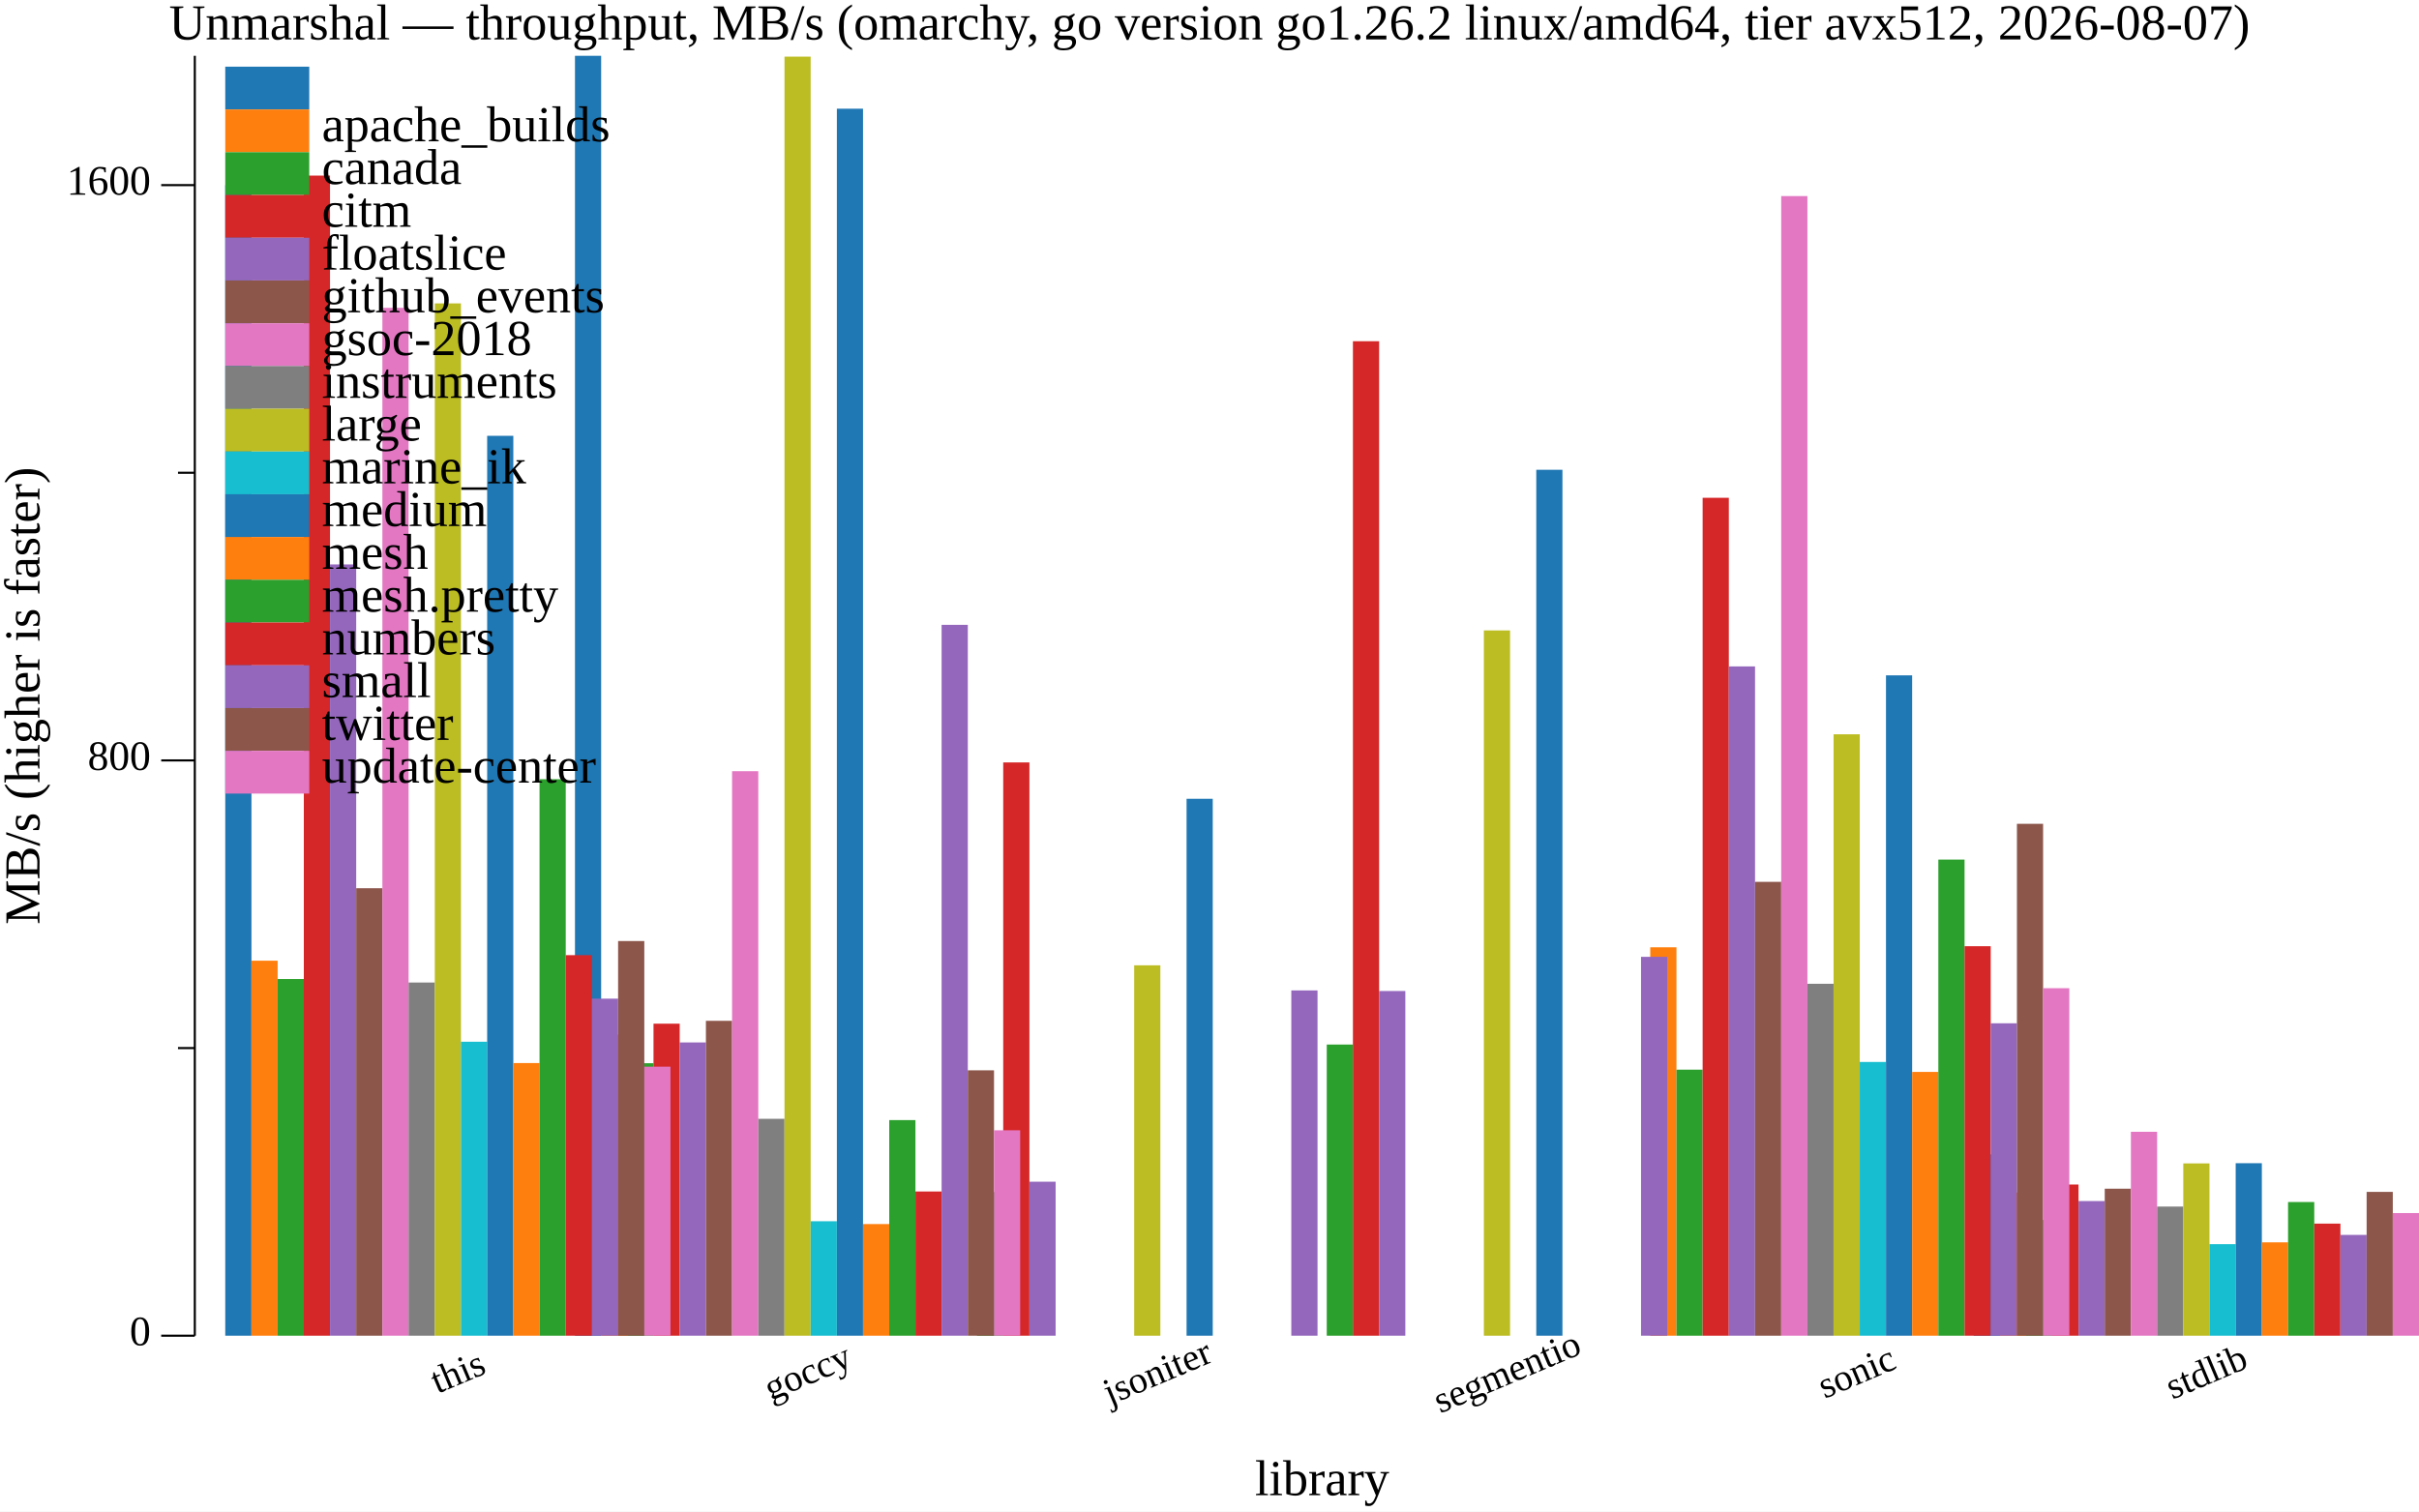
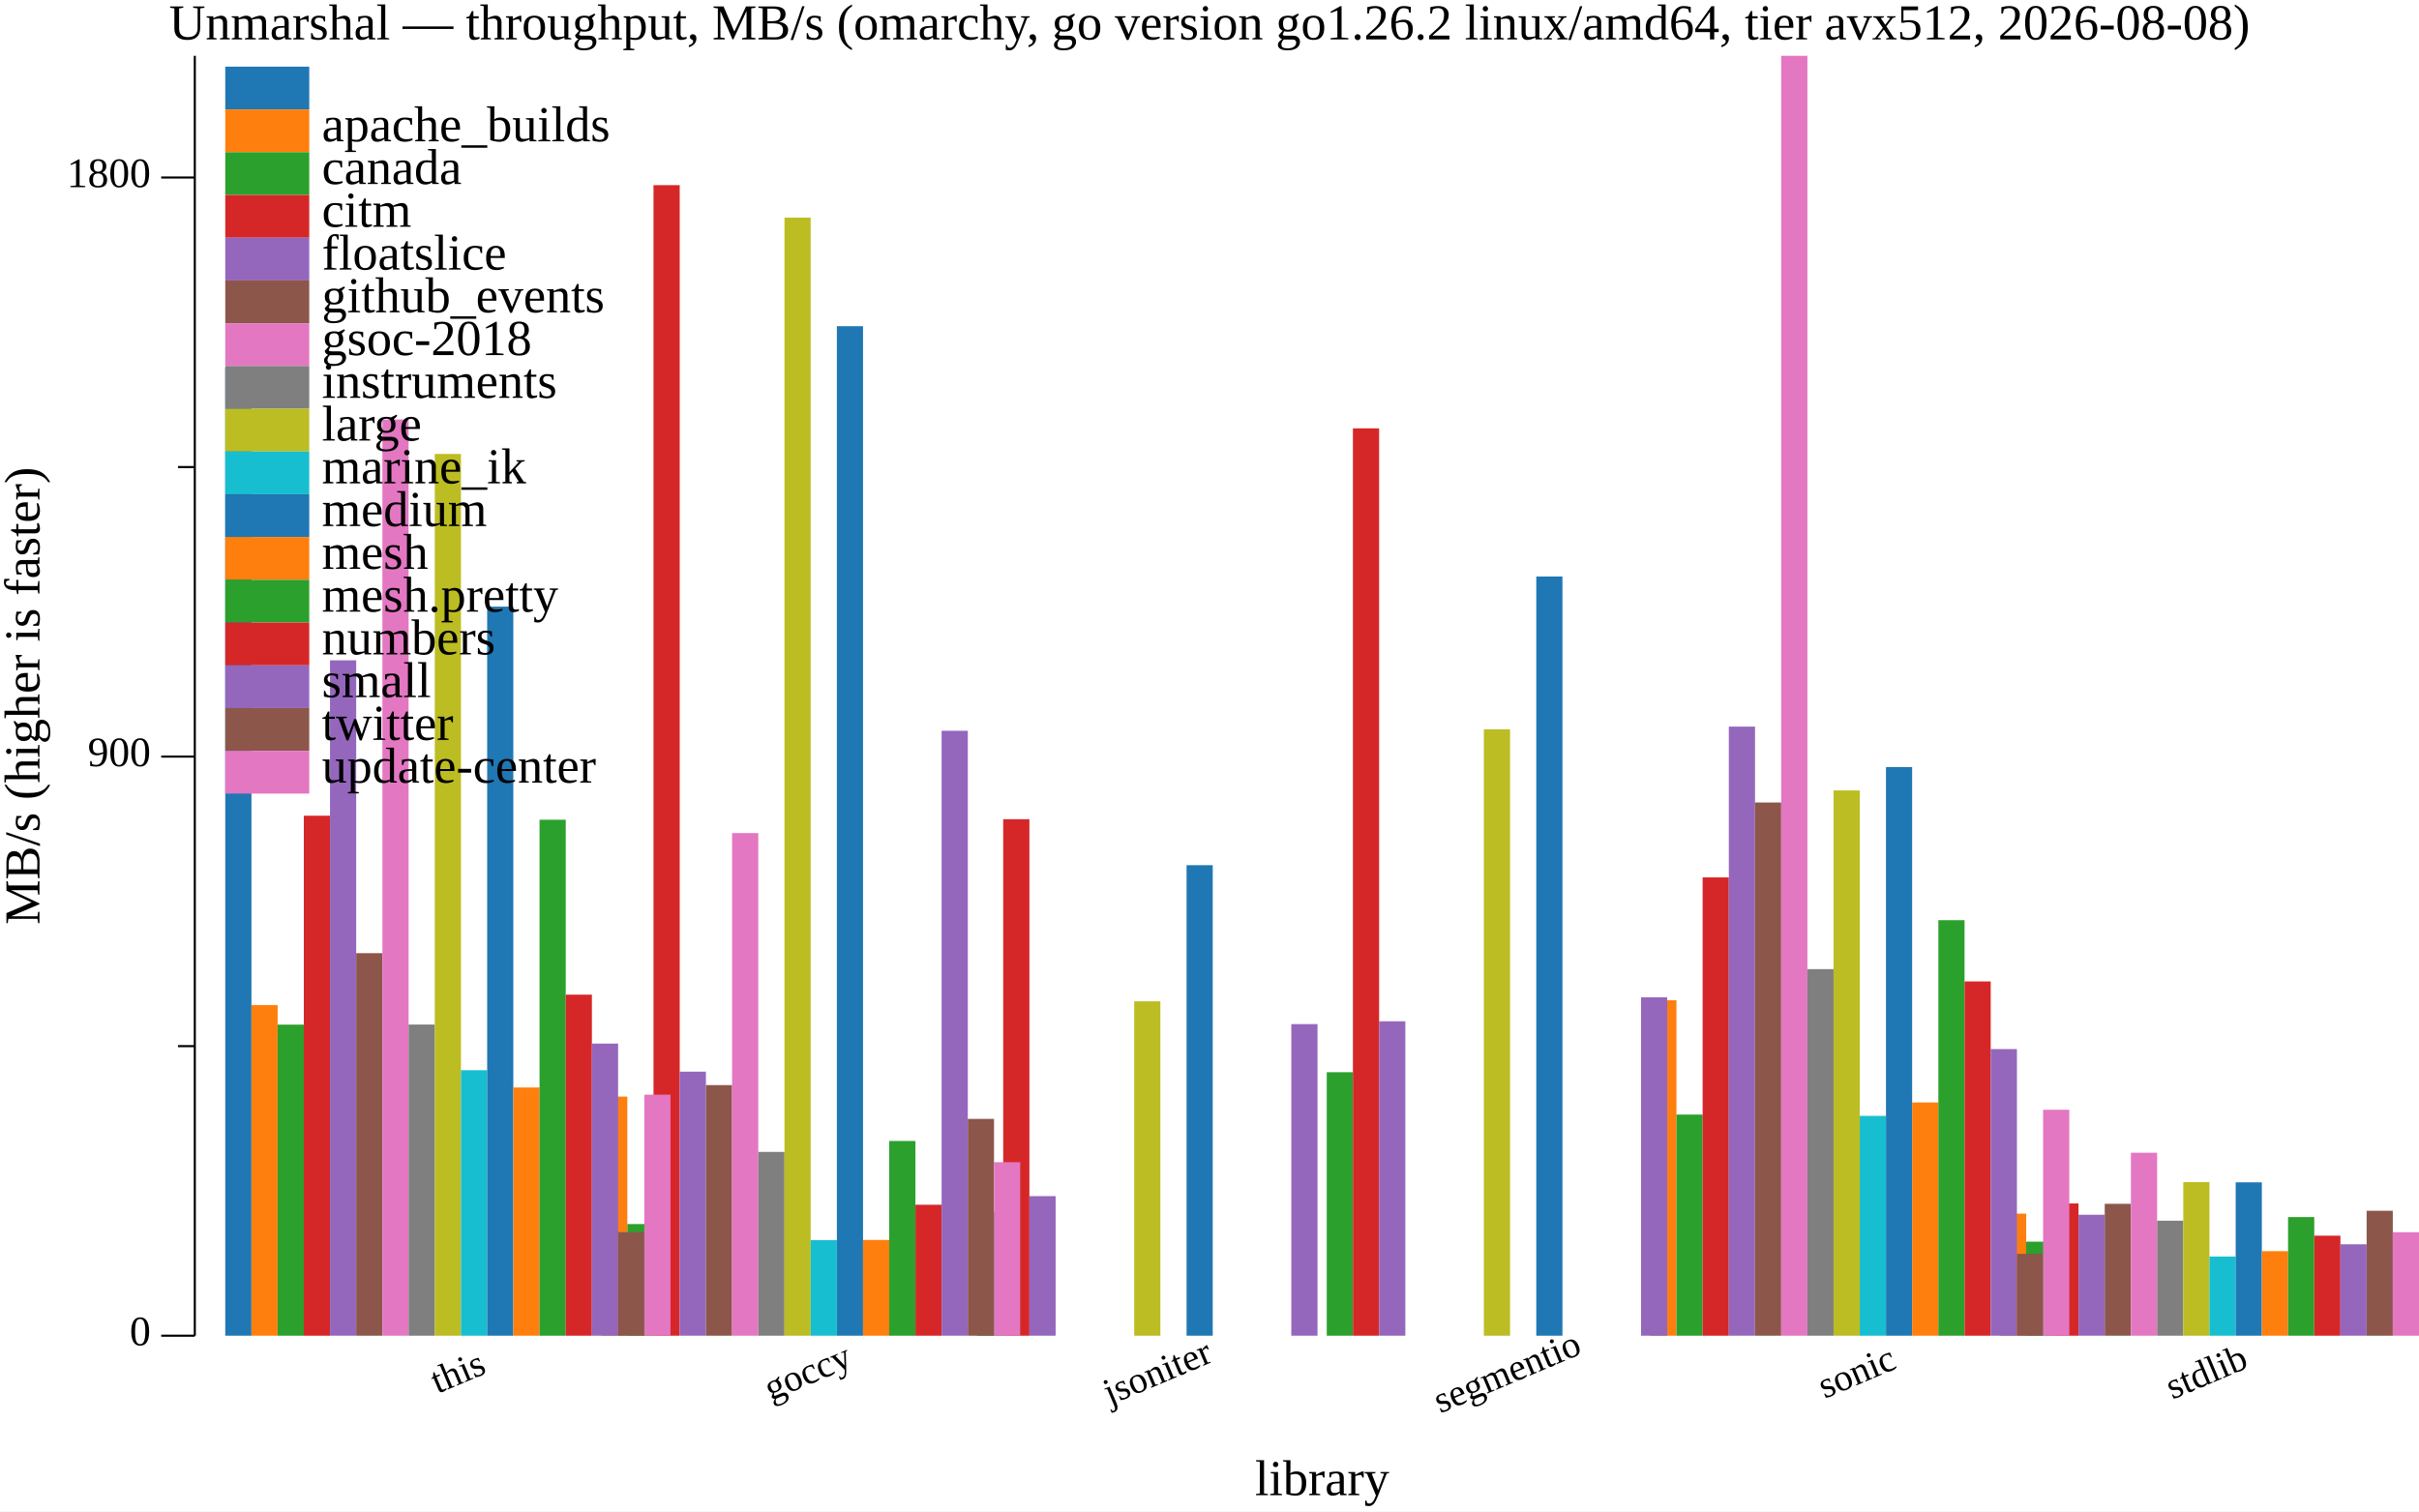
<svg xmlns="http://www.w3.org/2000/svg" width="576pt" height="360pt" viewBox="0 0 576 360">
  <g transform="scale(1, -1) translate(0, -360)">
    <path d="M0,0L576,0L576,360L0,360Z" style="fill:#FFFFFF" />
-     <text x="40.257" y="-350.61" transform="scale(1, -1)" style="font-family:Liberation Serif;font-variant:normal;font-weight:normal;font-style:normal;font-size:12px">Unmarshal — throughput, MB/s (omarchy, go version go1.26.2 linux/amd64, tier avx512, 2026-08-07)</text>
+     <text x="40.257" y="-350.61" transform="scale(1, -1)" style="font-family:Liberation Serif;font-variant:normal;font-weight:normal;font-style:normal;font-size:12px">Unmarshal — throughput, MB/s (omarchy, go version go1.26.2 linux/amd64, tier avx512, 2026-08-08)</text>
    <text x="298.83" y="-3.902" transform="scale(1, -1)" style="font-family:Liberation Serif;font-variant:normal;font-weight:normal;font-style:normal;font-size:12px">library</text>
    <g transform="rotate(22.91831)">
      <text x="106.84" y="14.759" transform="scale(1, -1)" style="font-family:Liberation Serif;font-variant:normal;font-weight:normal;font-style:normal;font-size:9px">this</text>
    </g>
    <g transform="rotate(22.91831)">
      <text x="179.3" y="47.186" transform="scale(1, -1)" style="font-family:Liberation Serif;font-variant:normal;font-weight:normal;font-style:normal;font-size:9px">goccy</text>
    </g>
    <g transform="rotate(22.91831)">
      <text x="253.24" y="79.612" transform="scale(1, -1)" style="font-family:Liberation Serif;font-variant:normal;font-weight:normal;font-style:normal;font-size:9px">jsoniter</text>
    </g>
    <g transform="rotate(22.91831)">
      <text x="324.94" y="112.04" transform="scale(1, -1)" style="font-family:Liberation Serif;font-variant:normal;font-weight:normal;font-style:normal;font-size:9px">segmentio</text>
    </g>
    <g transform="rotate(22.91831)">
      <text x="410.63" y="144.47" transform="scale(1, -1)" style="font-family:Liberation Serif;font-variant:normal;font-weight:normal;font-style:normal;font-size:9px">sonic</text>
    </g>
    <g transform="rotate(22.91831)">
      <text x="486.82" y="176.89" transform="scale(1, -1)" style="font-family:Liberation Serif;font-variant:normal;font-weight:normal;font-style:normal;font-size:9px">stdlib</text>
    </g>
    <g transform="rotate(90)">
      <text x="139.8" y="9.387" transform="scale(1, -1)" style="font-family:Liberation Serif;font-variant:normal;font-weight:normal;font-style:normal;font-size:12px">MB/s (higher is faster)</text>
    </g>
    <text x="30.885" y="-39.59" transform="scale(1, -1)" style="font-family:Liberation Serif;font-variant:normal;font-weight:normal;font-style:normal;font-size:10px">0</text>
-     <text x="20.885" y="-176.61" transform="scale(1, -1)" style="font-family:Liberation Serif;font-variant:normal;font-weight:normal;font-style:normal;font-size:10px">800</text>
-     <text x="15.885" y="-313.63" transform="scale(1, -1)" style="font-family:Liberation Serif;font-variant:normal;font-weight:normal;font-style:normal;font-size:10px">1600</text>
+     <text x="20.885" y="-177.51" transform="scale(1, -1)" style="font-family:Liberation Serif;font-variant:normal;font-weight:normal;font-style:normal;font-size:10px">900</text>
+     <text x="15.885" y="-315.43" transform="scale(1, -1)" style="font-family:Liberation Serif;font-variant:normal;font-weight:normal;font-style:normal;font-size:10px">1800</text>
    <path d="M38.385,41.875L46.385,41.875" style="fill:none;stroke:#000000;stroke-width:0.5" />
-     <path d="M38.385,178.89L46.385,178.89" style="fill:none;stroke:#000000;stroke-width:0.5" />
-     <path d="M38.385,315.91L46.385,315.91" style="fill:none;stroke:#000000;stroke-width:0.5" />
-     <path d="M42.385,110.38L46.385,110.38" style="fill:none;stroke:#000000;stroke-width:0.5" />
-     <path d="M42.385,247.4L46.385,247.4" style="fill:none;stroke:#000000;stroke-width:0.5" />
+     <path d="M38.385,179.8L46.385,179.8" style="fill:none;stroke:#000000;stroke-width:0.5" />
+     <path d="M38.385,317.72L46.385,317.72" style="fill:none;stroke:#000000;stroke-width:0.5" />
+     <path d="M42.385,110.84L46.385,110.84" style="fill:none;stroke:#000000;stroke-width:0.5" />
+     <path d="M42.385,248.76L46.385,248.76" style="fill:none;stroke:#000000;stroke-width:0.5" />
    <path d="M46.385,41.875L46.385,346.71" style="fill:none;stroke:#000000;stroke-width:0.5" />
-     <path d="M53.636,41.875L53.636,315.91L59.873,315.91L59.873,41.875Z" style="fill:#1F77B4" />
-     <path d="M136.91,41.875L136.91,346.71L143.14,346.71L143.14,41.875Z" style="fill:#1F77B4" />
+     <path d="M53.636,41.875L53.636,272.41L59.873,272.41L59.873,41.875Z" style="fill:#1F77B4" />
+     <path d="M136.91,41.875L136.91,41.875L143.14,41.875L143.14,41.875Z" style="fill:#1F77B4" />
    <path d="M220.18,41.875L220.18,41.875L226.41,41.875L226.41,41.875Z" style="fill:#1F77B4" />
    <path d="M303.45,41.875L303.45,41.875L309.68,41.875L309.68,41.875Z" style="fill:#1F77B4" />
    <path d="M386.71,41.875L386.71,41.875L392.95,41.875L392.95,41.875Z" style="fill:#1F77B4" />
-     <path d="M469.98,41.875L469.98,85.05L476.22,85.05L476.22,41.875Z" style="fill:#1F77B4" />
-     <path d="M59.873,41.875L59.873,131.19L66.109,131.19L66.109,41.875Z" style="fill:#FF7F0E" />
-     <path d="M143.14,41.875L143.14,113.55L149.38,113.55L149.38,41.875Z" style="fill:#FF7F0E" />
+     <path d="M469.98,41.875L469.98,41.875L476.22,41.875L476.22,41.875Z" style="fill:#1F77B4" />
+     <path d="M59.873,41.875L59.873,120.61L66.109,120.61L66.109,41.875Z" style="fill:#FF7F0E" />
+     <path d="M143.14,41.875L143.14,98.825L149.38,98.825L149.38,41.875Z" style="fill:#FF7F0E" />
    <path d="M226.41,41.875L226.41,41.875L232.65,41.875L232.65,41.875Z" style="fill:#FF7F0E" />
    <path d="M309.68,41.875L309.68,41.875L315.92,41.875L315.92,41.875Z" style="fill:#FF7F0E" />
-     <path d="M392.95,41.875L392.95,134.38L399.19,134.38L399.19,41.875Z" style="fill:#FF7F0E" />
-     <path d="M476.22,41.875L476.22,75.984L482.46,75.984L482.46,41.875Z" style="fill:#FF7F0E" />
-     <path d="M66.109,41.875L66.109,126.83L72.345,126.83L72.345,41.875Z" style="fill:#2CA02C" />
-     <path d="M149.38,41.875L149.38,106.77L155.61,106.77L155.61,41.875Z" style="fill:#2CA02C" />
-     <path d="M232.65,41.875L232.65,76.08L238.88,76.08L238.88,41.875Z" style="fill:#2CA02C" />
-     <path d="M315.92,41.875L315.92,111.22L322.15,111.22L322.15,41.875Z" style="fill:#2CA02C" />
-     <path d="M399.19,41.875L399.19,105.24L405.42,105.24L405.42,41.875Z" style="fill:#2CA02C" />
-     <path d="M482.46,41.875L482.46,69.433L488.69,69.433L488.69,41.875Z" style="fill:#2CA02C" />
-     <path d="M72.345,41.875L72.345,318.18L78.581,318.18L78.581,41.875Z" style="fill:#D62728" />
-     <path d="M155.61,41.875L155.61,116.19L161.85,116.19L161.85,41.875Z" style="fill:#D62728" />
-     <path d="M238.88,41.875L238.88,178.41L245.12,178.41L245.12,41.875Z" style="fill:#D62728" />
-     <path d="M322.15,41.875L322.15,278.73L328.39,278.73L328.39,41.875Z" style="fill:#D62728" />
-     <path d="M405.42,41.875L405.42,241.44L411.66,241.44L411.66,41.875Z" style="fill:#D62728" />
-     <path d="M488.69,41.875L488.69,77.879L494.93,77.879L494.93,41.875Z" style="fill:#D62728" />
-     <path d="M78.581,41.875L78.581,225.57L84.818,225.57L84.818,41.875Z" style="fill:#9467BD" />
-     <path d="M161.85,41.875L161.85,111.72L168.09,111.72L168.09,41.875Z" style="fill:#9467BD" />
-     <path d="M245.12,41.875L245.12,78.553L251.36,78.553L251.36,41.875Z" style="fill:#9467BD" />
-     <path d="M328.39,41.875L328.39,123.97L334.63,123.97L334.63,41.875Z" style="fill:#9467BD" />
-     <path d="M411.66,41.875L411.66,201.28L417.9,201.28L417.9,41.875Z" style="fill:#9467BD" />
-     <path d="M494.93,41.875L494.93,73.941L501.17,73.941L501.17,41.875Z" style="fill:#9467BD" />
-     <path d="M84.818,41.875L84.818,148.45L91.054,148.45L91.054,41.875Z" style="fill:#8C564B" />
-     <path d="M168.09,41.875L168.09,116.87L174.32,116.87L174.32,41.875Z" style="fill:#8C564B" />
+     <path d="M392.95,41.875L392.95,121.77L399.19,121.77L399.19,41.875Z" style="fill:#FF7F0E" />
+     <path d="M476.22,41.875L476.22,70.947L482.46,70.947L482.46,41.875Z" style="fill:#FF7F0E" />
+     <path d="M66.109,41.875L66.109,115.96L72.345,115.96L72.345,41.875Z" style="fill:#2CA02C" />
+     <path d="M149.38,41.875L149.38,68.464L155.61,68.464L155.61,41.875Z" style="fill:#2CA02C" />
+     <path d="M232.65,41.875L232.65,71.283L238.88,71.283L238.88,41.875Z" style="fill:#2CA02C" />
+     <path d="M315.92,41.875L315.92,104.63L322.15,104.63L322.15,41.875Z" style="fill:#2CA02C" />
+     <path d="M399.19,41.875L399.19,94.537L405.42,94.537L405.42,41.875Z" style="fill:#2CA02C" />
+     <path d="M482.46,41.875L482.46,64.27L488.69,64.27L488.69,41.875Z" style="fill:#2CA02C" />
+     <path d="M72.345,41.875L72.345,165.72L78.581,165.72L78.581,41.875Z" style="fill:#D62728" />
+     <path d="M155.61,41.875L155.61,315.9L161.85,315.9L161.85,41.875Z" style="fill:#D62728" />
+     <path d="M238.88,41.875L238.88,164.89L245.12,164.89L245.12,41.875Z" style="fill:#D62728" />
+     <path d="M322.15,41.875L322.15,257.98L328.39,257.98L328.39,41.875Z" style="fill:#D62728" />
+     <path d="M405.42,41.875L405.42,151.03L411.66,151.03L411.66,41.875Z" style="fill:#D62728" />
+     <path d="M488.69,41.875L488.69,73.373L494.93,73.373L494.93,41.875Z" style="fill:#D62728" />
+     <path d="M78.581,41.875L78.581,202.73L84.818,202.73L84.818,41.875Z" style="fill:#9467BD" />
+     <path d="M161.85,41.875L161.85,104.76L168.09,104.76L168.09,41.875Z" style="fill:#9467BD" />
+     <path d="M245.12,41.875L245.12,75.118L251.36,75.118L251.36,41.875Z" style="fill:#9467BD" />
+     <path d="M328.39,41.875L328.39,116.76L334.63,116.76L334.63,41.875Z" style="fill:#9467BD" />
+     <path d="M411.66,41.875L411.66,186.94L417.9,186.94L417.9,41.875Z" style="fill:#9467BD" />
+     <path d="M494.93,41.875L494.93,70.679L501.17,70.679L501.17,41.875Z" style="fill:#9467BD" />
+     <path d="M84.818,41.875L84.818,132.98L91.054,132.98L91.054,41.875Z" style="fill:#8C564B" />
+     <path d="M168.09,41.875L168.09,101.56L174.32,101.56L174.32,41.875Z" style="fill:#8C564B" />
    <path d="M251.36,41.875L251.36,41.875L257.59,41.875L257.59,41.875Z" style="fill:#8C564B" />
    <path d="M334.63,41.875L334.63,41.875L340.86,41.875L340.86,41.875Z" style="fill:#8C564B" />
-     <path d="M417.9,41.875L417.9,149.97L424.13,149.97L424.13,41.875Z" style="fill:#8C564B" />
-     <path d="M501.17,41.875L501.17,76.887L507.4,76.887L507.4,41.875Z" style="fill:#8C564B" />
-     <path d="M91.054,41.875L91.054,286.68L97.29,286.68L97.29,41.875Z" style="fill:#E377C2" />
-     <path d="M174.32,41.875L174.32,176.32L180.56,176.32L180.56,41.875Z" style="fill:#E377C2" />
+     <path d="M417.9,41.875L417.9,168.87L424.13,168.87L424.13,41.875Z" style="fill:#8C564B" />
+     <path d="M501.17,41.875L501.17,73.287L507.4,73.287L507.4,41.875Z" style="fill:#8C564B" />
+     <path d="M91.054,41.875L91.054,260.09L97.29,260.09L97.29,41.875Z" style="fill:#E377C2" />
+     <path d="M174.32,41.875L174.32,161.58L180.56,161.58L180.56,41.875Z" style="fill:#E377C2" />
    <path d="M257.59,41.875L257.59,41.875L263.83,41.875L263.83,41.875Z" style="fill:#E377C2" />
    <path d="M340.86,41.875L340.86,41.875L347.1,41.875L347.1,41.875Z" style="fill:#E377C2" />
-     <path d="M424.13,41.875L424.13,313.3L430.37,313.3L430.37,41.875Z" style="fill:#E377C2" />
-     <path d="M507.4,41.875L507.4,90.441L513.64,90.441L513.64,41.875Z" style="fill:#E377C2" />
-     <path d="M97.29,41.875L97.29,125.99L103.53,125.99L103.53,41.875Z" style="fill:#7F7F7F" />
-     <path d="M180.56,41.875L180.56,93.531L186.8,93.531L186.8,41.875Z" style="fill:#7F7F7F" />
+     <path d="M424.13,41.875L424.13,346.71L430.37,346.71L430.37,41.875Z" style="fill:#E377C2" />
+     <path d="M507.4,41.875L507.4,85.449L513.64,85.449L513.64,41.875Z" style="fill:#E377C2" />
+     <path d="M97.29,41.875L97.29,115.98L103.53,115.98L103.53,41.875Z" style="fill:#7F7F7F" />
+     <path d="M180.56,41.875L180.56,85.645L186.8,85.645L186.8,41.875Z" style="fill:#7F7F7F" />
    <path d="M263.83,41.875L263.83,41.875L270.07,41.875L270.07,41.875Z" style="fill:#7F7F7F" />
    <path d="M347.1,41.875L347.1,41.875L353.33,41.875L353.33,41.875Z" style="fill:#7F7F7F" />
-     <path d="M430.37,41.875L430.37,125.69L436.6,125.69L436.6,41.875Z" style="fill:#7F7F7F" />
-     <path d="M513.64,41.875L513.64,72.631L519.87,72.631L519.87,41.875Z" style="fill:#7F7F7F" />
-     <path d="M103.53,41.875L103.53,287.74L109.76,287.74L109.76,41.875Z" style="fill:#BCBD22" />
-     <path d="M186.8,41.875L186.8,346.51L193.03,346.51L193.03,41.875Z" style="fill:#BCBD22" />
-     <path d="M270.07,41.875L270.07,130.09L276.3,130.09L276.3,41.875Z" style="fill:#BCBD22" />
-     <path d="M353.33,41.875L353.33,209.85L359.57,209.85L359.57,41.875Z" style="fill:#BCBD22" />
-     <path d="M436.6,41.875L436.6,185.11L442.84,185.11L442.84,41.875Z" style="fill:#BCBD22" />
-     <path d="M519.87,41.875L519.87,82.907L526.11,82.907L526.11,41.875Z" style="fill:#BCBD22" />
-     <path d="M109.76,41.875L109.76,111.89L116,111.89L116,41.875Z" style="fill:#17BECF" />
-     <path d="M193.03,41.875L193.03,69.135L199.27,69.135L199.27,41.875Z" style="fill:#17BECF" />
+     <path d="M430.37,41.875L430.37,129.18L436.6,129.18L436.6,41.875Z" style="fill:#7F7F7F" />
+     <path d="M513.64,41.875L513.64,69.267L519.87,69.267L519.87,41.875Z" style="fill:#7F7F7F" />
+     <path d="M103.53,41.875L103.53,251.88L109.76,251.88L109.76,41.875Z" style="fill:#BCBD22" />
+     <path d="M186.8,41.875L186.8,308.17L193.03,308.17L193.03,41.875Z" style="fill:#BCBD22" />
+     <path d="M270.07,41.875L270.07,121.51L276.3,121.51L276.3,41.875Z" style="fill:#BCBD22" />
+     <path d="M353.33,41.875L353.33,186.3L359.57,186.3L359.57,41.875Z" style="fill:#BCBD22" />
+     <path d="M436.6,41.875L436.6,171.74L442.84,171.74L442.84,41.875Z" style="fill:#BCBD22" />
+     <path d="M519.87,41.875L519.87,78.465L526.11,78.465L526.11,41.875Z" style="fill:#BCBD22" />
+     <path d="M109.76,41.875L109.76,105.1L116,105.1L116,41.875Z" style="fill:#17BECF" />
+     <path d="M193.03,41.875L193.03,64.63L199.27,64.63L199.27,41.875Z" style="fill:#17BECF" />
    <path d="M276.3,41.875L276.3,41.875L282.54,41.875L282.54,41.875Z" style="fill:#17BECF" />
    <path d="M359.57,41.875L359.57,41.875L365.81,41.875L365.81,41.875Z" style="fill:#17BECF" />
-     <path d="M442.84,41.875L442.84,107.07L449.08,107.07L449.08,41.875Z" style="fill:#17BECF" />
-     <path d="M526.11,41.875L526.11,63.675L532.35,63.675L532.35,41.875Z" style="fill:#17BECF" />
-     <path d="M116,41.875L116,256.2L122.23,256.2L122.23,41.875Z" style="fill:#1F77B4" />
-     <path d="M199.27,41.875L199.27,334.11L205.5,334.11L205.5,41.875Z" style="fill:#1F77B4" />
-     <path d="M282.54,41.875L282.54,169.75L288.77,169.75L288.77,41.875Z" style="fill:#1F77B4" />
-     <path d="M365.81,41.875L365.81,248.11L372.04,248.11L372.04,41.875Z" style="fill:#1F77B4" />
-     <path d="M449.08,41.875L449.08,199.15L455.31,199.15L455.31,41.875Z" style="fill:#1F77B4" />
-     <path d="M532.35,41.875L532.35,82.957L538.58,82.957L538.58,41.875Z" style="fill:#1F77B4" />
-     <path d="M122.23,41.875L122.23,106.81L128.47,106.81L128.47,41.875Z" style="fill:#FF7F0E" />
-     <path d="M205.5,41.875L205.5,68.464L211.74,68.464L211.74,41.875Z" style="fill:#FF7F0E" />
+     <path d="M442.84,41.875L442.84,94.226L449.08,94.226L449.08,41.875Z" style="fill:#17BECF" />
+     <path d="M526.11,41.875L526.11,60.732L532.35,60.732L532.35,41.875Z" style="fill:#17BECF" />
+     <path d="M116,41.875L116,215.52L122.23,215.52L122.23,41.875Z" style="fill:#1F77B4" />
+     <path d="M199.27,41.875L199.27,282.31L205.5,282.31L205.5,41.875Z" style="fill:#1F77B4" />
+     <path d="M282.54,41.875L282.54,153.94L288.77,153.94L288.77,41.875Z" style="fill:#1F77B4" />
+     <path d="M365.81,41.875L365.81,222.69L372.04,222.69L372.04,41.875Z" style="fill:#1F77B4" />
+     <path d="M449.08,41.875L449.08,177.31L455.31,177.31L455.31,41.875Z" style="fill:#1F77B4" />
+     <path d="M532.35,41.875L532.35,78.402L538.58,78.402L538.58,41.875Z" style="fill:#1F77B4" />
+     <path d="M122.23,41.875L122.23,100.99L128.47,100.99L128.47,41.875Z" style="fill:#FF7F0E" />
+     <path d="M205.5,41.875L205.5,64.681L211.74,64.681L211.74,41.875Z" style="fill:#FF7F0E" />
    <path d="M288.77,41.875L288.77,41.875L295.01,41.875L295.01,41.875Z" style="fill:#FF7F0E" />
    <path d="M372.04,41.875L372.04,41.875L378.28,41.875L378.28,41.875Z" style="fill:#FF7F0E" />
-     <path d="M455.31,41.875L455.31,104.7L461.55,104.7L461.55,41.875Z" style="fill:#FF7F0E" />
-     <path d="M538.58,41.875L538.58,64.111L544.82,64.111L544.82,41.875Z" style="fill:#FF7F0E" />
-     <path d="M128.47,41.875L128.47,174.41L134.71,174.41L134.71,41.875Z" style="fill:#2CA02C" />
-     <path d="M211.74,41.875L211.74,93.226L217.98,93.226L217.98,41.875Z" style="fill:#2CA02C" />
+     <path d="M455.31,41.875L455.31,97.423L461.55,97.423L461.55,41.875Z" style="fill:#FF7F0E" />
+     <path d="M538.58,41.875L538.58,62.01L544.82,62.01L544.82,41.875Z" style="fill:#FF7F0E" />
+     <path d="M128.47,41.875L128.47,164.76L134.71,164.76L134.71,41.875Z" style="fill:#2CA02C" />
+     <path d="M211.74,41.875L211.74,88.254L217.98,88.254L217.98,41.875Z" style="fill:#2CA02C" />
    <path d="M295.01,41.875L295.01,41.875L301.25,41.875L301.25,41.875Z" style="fill:#2CA02C" />
    <path d="M378.28,41.875L378.28,41.875L384.52,41.875L384.52,41.875Z" style="fill:#2CA02C" />
-     <path d="M461.55,41.875L461.55,155.27L467.79,155.27L467.79,41.875Z" style="fill:#2CA02C" />
-     <path d="M544.82,41.875L544.82,73.713L551.06,73.713L551.06,41.875Z" style="fill:#2CA02C" />
-     <path d="M134.71,41.875L134.71,132.51L140.94,132.51L140.94,41.875Z" style="fill:#D62728" />
-     <path d="M217.98,41.875L217.98,76.222L224.21,76.222L224.21,41.875Z" style="fill:#D62728" />
+     <path d="M461.55,41.875L461.55,140.84L467.79,140.84L467.79,41.875Z" style="fill:#2CA02C" />
+     <path d="M544.82,41.875L544.82,70.13L551.06,70.13L551.06,41.875Z" style="fill:#2CA02C" />
+     <path d="M134.71,41.875L134.71,123.1L140.94,123.1L140.94,41.875Z" style="fill:#D62728" />
+     <path d="M217.98,41.875L217.98,73.066L224.21,73.066L224.21,41.875Z" style="fill:#D62728" />
    <path d="M301.25,41.875L301.25,41.875L307.48,41.875L307.48,41.875Z" style="fill:#D62728" />
    <path d="M384.52,41.875L384.52,41.875L390.75,41.875L390.75,41.875Z" style="fill:#D62728" />
-     <path d="M467.79,41.875L467.79,134.64L474.02,134.64L474.02,41.875Z" style="fill:#D62728" />
-     <path d="M551.06,41.875L551.06,68.57L557.29,68.57L557.29,41.875Z" style="fill:#D62728" />
-     <path d="M140.94,41.875L140.94,122.15L147.18,122.15L147.18,41.875Z" style="fill:#9467BD" />
-     <path d="M224.21,41.875L224.21,211.18L230.45,211.18L230.45,41.875Z" style="fill:#9467BD" />
-     <path d="M307.48,41.875L307.48,124.11L313.72,124.11L313.72,41.875Z" style="fill:#9467BD" />
-     <path d="M390.75,41.875L390.75,132.11L396.99,132.11L396.99,41.875Z" style="fill:#9467BD" />
-     <path d="M474.02,41.875L474.02,116.28L480.26,116.28L480.26,41.875Z" style="fill:#9467BD" />
-     <path d="M557.29,41.875L557.29,65.882L563.53,65.882L563.53,41.875Z" style="fill:#9467BD" />
-     <path d="M147.18,41.875L147.18,135.87L153.42,135.87L153.42,41.875Z" style="fill:#8C564B" />
-     <path d="M230.45,41.875L230.45,105.08L236.69,105.08L236.69,41.875Z" style="fill:#8C564B" />
+     <path d="M467.79,41.875L467.79,126.25L474.02,126.25L474.02,41.875Z" style="fill:#D62728" />
+     <path d="M551.06,41.875L551.06,65.697L557.29,65.697L557.29,41.875Z" style="fill:#D62728" />
+     <path d="M140.94,41.875L140.94,111.45L147.18,111.45L147.18,41.875Z" style="fill:#9467BD" />
+     <path d="M224.21,41.875L224.21,185.95L230.45,185.95L230.45,41.875Z" style="fill:#9467BD" />
+     <path d="M307.48,41.875L307.48,116.09L313.72,116.09L313.72,41.875Z" style="fill:#9467BD" />
+     <path d="M390.75,41.875L390.75,122.48L396.99,122.48L396.99,41.875Z" style="fill:#9467BD" />
+     <path d="M474.02,41.875L474.02,110.14L480.26,110.14L480.26,41.875Z" style="fill:#9467BD" />
+     <path d="M557.29,41.875L557.29,63.648L563.53,63.648L563.53,41.875Z" style="fill:#9467BD" />
+     <path d="M147.18,41.875L147.18,66.546L153.42,66.546L153.42,41.875Z" style="fill:#8C564B" />
+     <path d="M230.45,41.875L230.45,93.514L236.69,93.514L236.69,41.875Z" style="fill:#8C564B" />
    <path d="M313.72,41.875L313.72,41.875L319.96,41.875L319.96,41.875Z" style="fill:#8C564B" />
    <path d="M396.99,41.875L396.99,41.875L403.22,41.875L403.22,41.875Z" style="fill:#8C564B" />
-     <path d="M480.26,41.875L480.26,163.79L486.49,163.79L486.49,41.875Z" style="fill:#8C564B" />
-     <path d="M563.53,41.875L563.53,76.125L569.76,76.125L569.76,41.875Z" style="fill:#8C564B" />
-     <path d="M153.42,41.875L153.42,105.95L159.65,105.95L159.65,41.875Z" style="fill:#E377C2" />
-     <path d="M236.69,41.875L236.69,90.799L242.92,90.799L242.92,41.875Z" style="fill:#E377C2" />
+     <path d="M480.26,41.875L480.26,61.377L486.49,61.377L486.49,41.875Z" style="fill:#8C564B" />
+     <path d="M563.53,41.875L563.53,71.63L569.76,71.63L569.76,41.875Z" style="fill:#8C564B" />
+     <path d="M153.42,41.875L153.42,99.28L159.65,99.28L159.65,41.875Z" style="fill:#E377C2" />
+     <path d="M236.69,41.875L236.69,83.197L242.92,83.197L242.92,41.875Z" style="fill:#E377C2" />
    <path d="M319.96,41.875L319.96,41.875L326.19,41.875L326.19,41.875Z" style="fill:#E377C2" />
    <path d="M403.22,41.875L403.22,41.875L409.46,41.875L409.46,41.875Z" style="fill:#E377C2" />
-     <path d="M486.49,41.875L486.49,124.64L492.73,124.64L492.73,41.875Z" style="fill:#E377C2" />
-     <path d="M569.76,41.875L569.76,71.079L576,71.079L576,41.875Z" style="fill:#E377C2" />
+     <path d="M486.49,41.875L486.49,95.688L492.73,95.688L492.73,41.875Z" style="fill:#E377C2" />
+     <path d="M569.76,41.875L569.76,66.52L576,66.52L576,41.875Z" style="fill:#E377C2" />
    <path d="M53.636,333.93L53.636,344.12L73.636,344.12L73.636,333.93Z" style="fill:#1F77B4" />
    <path d="M53.636,323.75L53.636,333.93L73.636,333.93L73.636,323.75Z" style="fill:#FF7F0E" />
    <text x="76.636" y="-326.35" transform="scale(1, -1)" style="font-family:Liberation Serif;font-variant:normal;font-weight:normal;font-style:normal;font-size:12px">apache_builds</text>
    <path d="M53.636,313.56L53.636,323.75L73.636,323.75L73.636,313.56Z" style="fill:#2CA02C" />
    <text x="76.636" y="-316.17" transform="scale(1, -1)" style="font-family:Liberation Serif;font-variant:normal;font-weight:normal;font-style:normal;font-size:12px">canada</text>
    <path d="M53.636,303.38L53.636,313.56L73.636,313.56L73.636,303.38Z" style="fill:#D62728" />
    <text x="76.636" y="-305.99" transform="scale(1, -1)" style="font-family:Liberation Serif;font-variant:normal;font-weight:normal;font-style:normal;font-size:12px">citm</text>
    <path d="M53.636,293.2L53.636,303.38L73.636,303.38L73.636,293.2Z" style="fill:#9467BD" />
    <text x="76.636" y="-295.8" transform="scale(1, -1)" style="font-family:Liberation Serif;font-variant:normal;font-weight:normal;font-style:normal;font-size:12px">floatslice</text>
    <path d="M53.636,283.01L53.636,293.2L73.636,293.2L73.636,283.01Z" style="fill:#8C564B" />
    <text x="76.636" y="-285.62" transform="scale(1, -1)" style="font-family:Liberation Serif;font-variant:normal;font-weight:normal;font-style:normal;font-size:12px">github_events</text>
    <path d="M53.636,272.83L53.636,283.01L73.636,283.01L73.636,272.83Z" style="fill:#E377C2" />
    <text x="76.636" y="-275.43" transform="scale(1, -1)" style="font-family:Liberation Serif;font-variant:normal;font-weight:normal;font-style:normal;font-size:12px">gsoc-2018</text>
    <path d="M53.636,262.65L53.636,272.83L73.636,272.83L73.636,262.65Z" style="fill:#7F7F7F" />
    <text x="76.636" y="-265.25" transform="scale(1, -1)" style="font-family:Liberation Serif;font-variant:normal;font-weight:normal;font-style:normal;font-size:12px">instruments</text>
    <path d="M53.636,252.46L53.636,262.65L73.636,262.65L73.636,252.46Z" style="fill:#BCBD22" />
    <text x="76.636" y="-255.07" transform="scale(1, -1)" style="font-family:Liberation Serif;font-variant:normal;font-weight:normal;font-style:normal;font-size:12px">large</text>
    <path d="M53.636,242.28L53.636,252.46L73.636,252.46L73.636,242.28Z" style="fill:#17BECF" />
    <text x="76.636" y="-244.88" transform="scale(1, -1)" style="font-family:Liberation Serif;font-variant:normal;font-weight:normal;font-style:normal;font-size:12px">marine_ik</text>
    <path d="M53.636,232.1L53.636,242.28L73.636,242.28L73.636,232.1Z" style="fill:#1F77B4" />
    <text x="76.636" y="-234.7" transform="scale(1, -1)" style="font-family:Liberation Serif;font-variant:normal;font-weight:normal;font-style:normal;font-size:12px">medium</text>
    <path d="M53.636,221.91L53.636,232.1L73.636,232.1L73.636,221.91Z" style="fill:#FF7F0E" />
    <text x="76.636" y="-224.52" transform="scale(1, -1)" style="font-family:Liberation Serif;font-variant:normal;font-weight:normal;font-style:normal;font-size:12px">mesh</text>
    <path d="M53.636,211.73L53.636,221.91L73.636,221.91L73.636,211.73Z" style="fill:#2CA02C" />
    <text x="76.636" y="-214.33" transform="scale(1, -1)" style="font-family:Liberation Serif;font-variant:normal;font-weight:normal;font-style:normal;font-size:12px">mesh.pretty</text>
    <path d="M53.636,201.54L53.636,211.73L73.636,211.73L73.636,201.54Z" style="fill:#D62728" />
    <text x="76.636" y="-204.15" transform="scale(1, -1)" style="font-family:Liberation Serif;font-variant:normal;font-weight:normal;font-style:normal;font-size:12px">numbers</text>
    <path d="M53.636,191.36L53.636,201.54L73.636,201.54L73.636,191.36Z" style="fill:#9467BD" />
    <text x="76.636" y="-193.97" transform="scale(1, -1)" style="font-family:Liberation Serif;font-variant:normal;font-weight:normal;font-style:normal;font-size:12px">small</text>
    <path d="M53.636,181.18L53.636,191.36L73.636,191.36L73.636,181.18Z" style="fill:#8C564B" />
    <text x="76.636" y="-183.78" transform="scale(1, -1)" style="font-family:Liberation Serif;font-variant:normal;font-weight:normal;font-style:normal;font-size:12px">twitter</text>
    <path d="M53.636,170.99L53.636,181.18L73.636,181.18L73.636,170.99Z" style="fill:#E377C2" />
    <text x="76.636" y="-173.6" transform="scale(1, -1)" style="font-family:Liberation Serif;font-variant:normal;font-weight:normal;font-style:normal;font-size:12px">update-center</text>
  </g>
</svg>
